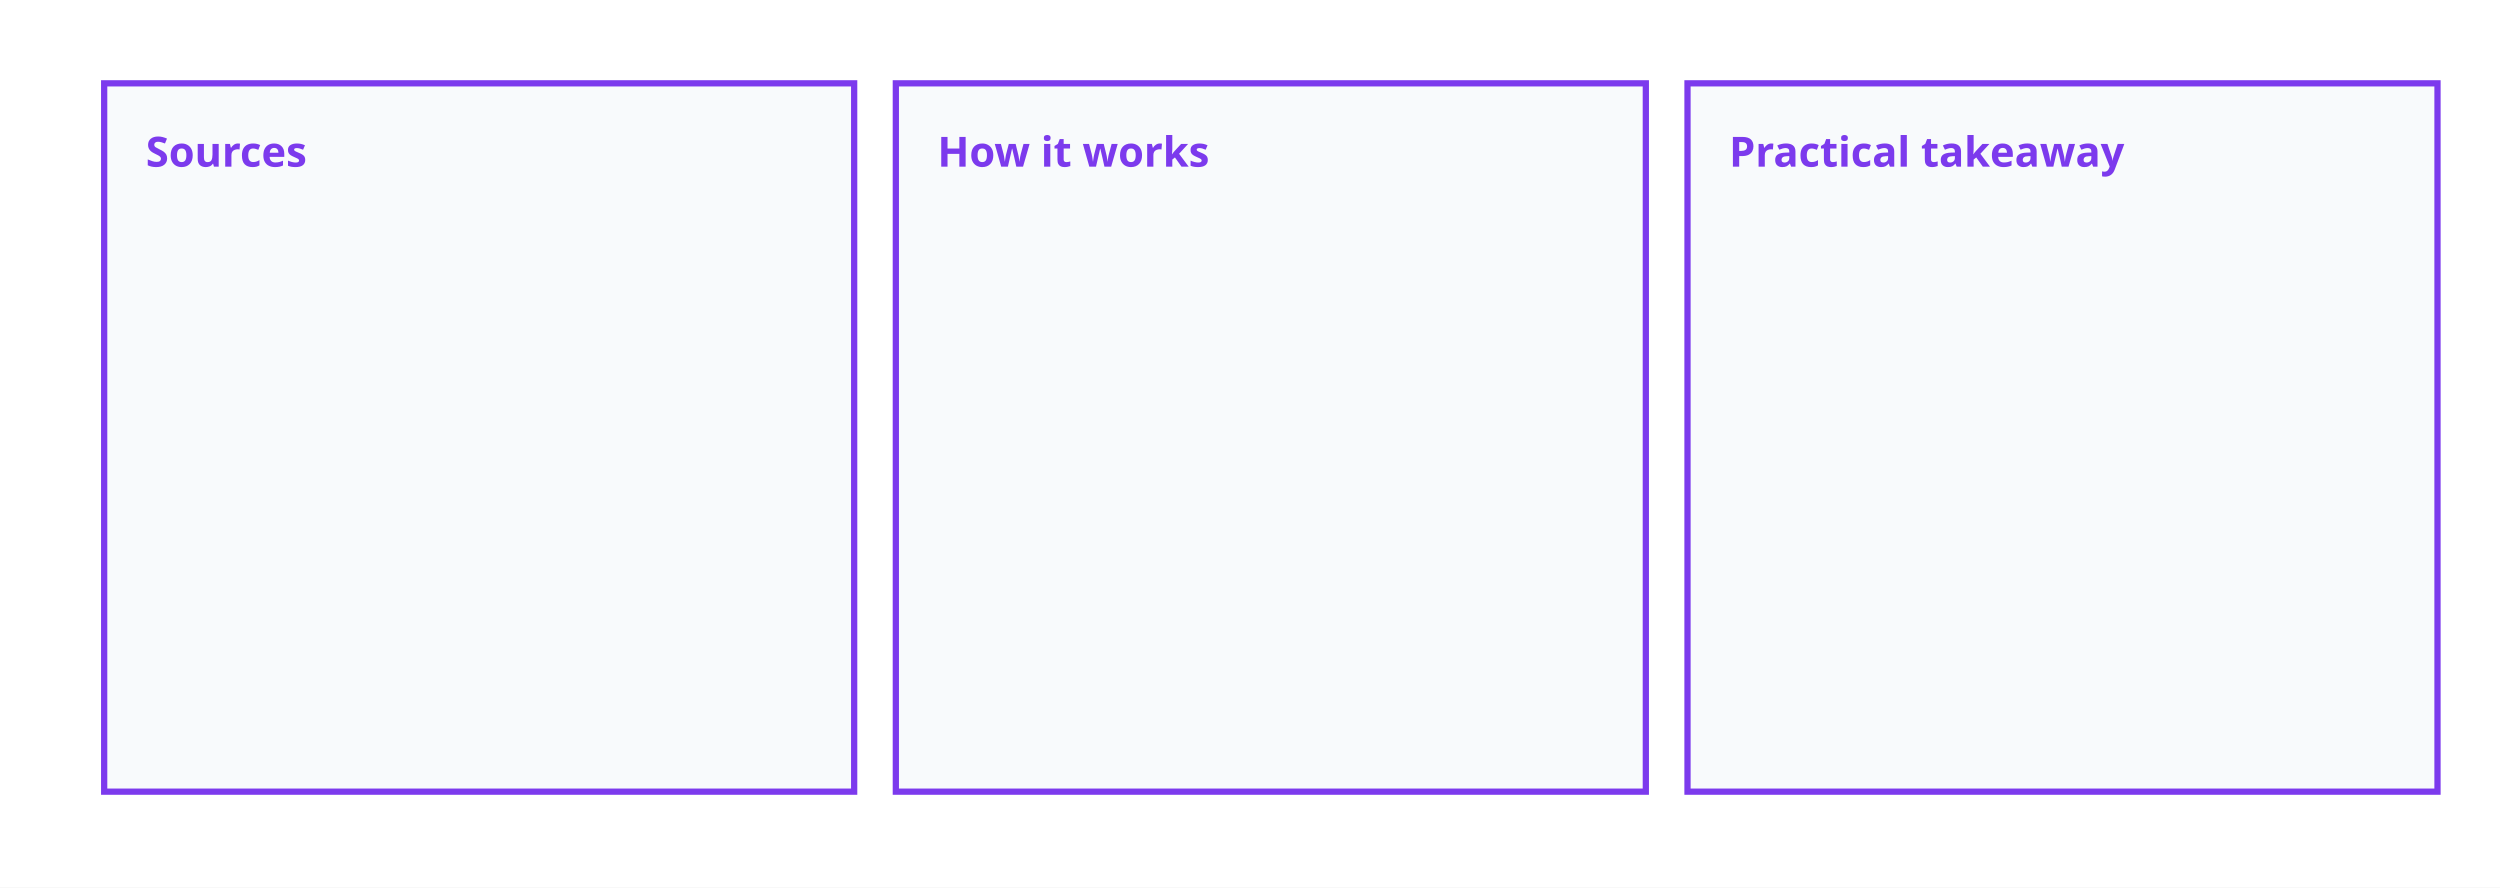
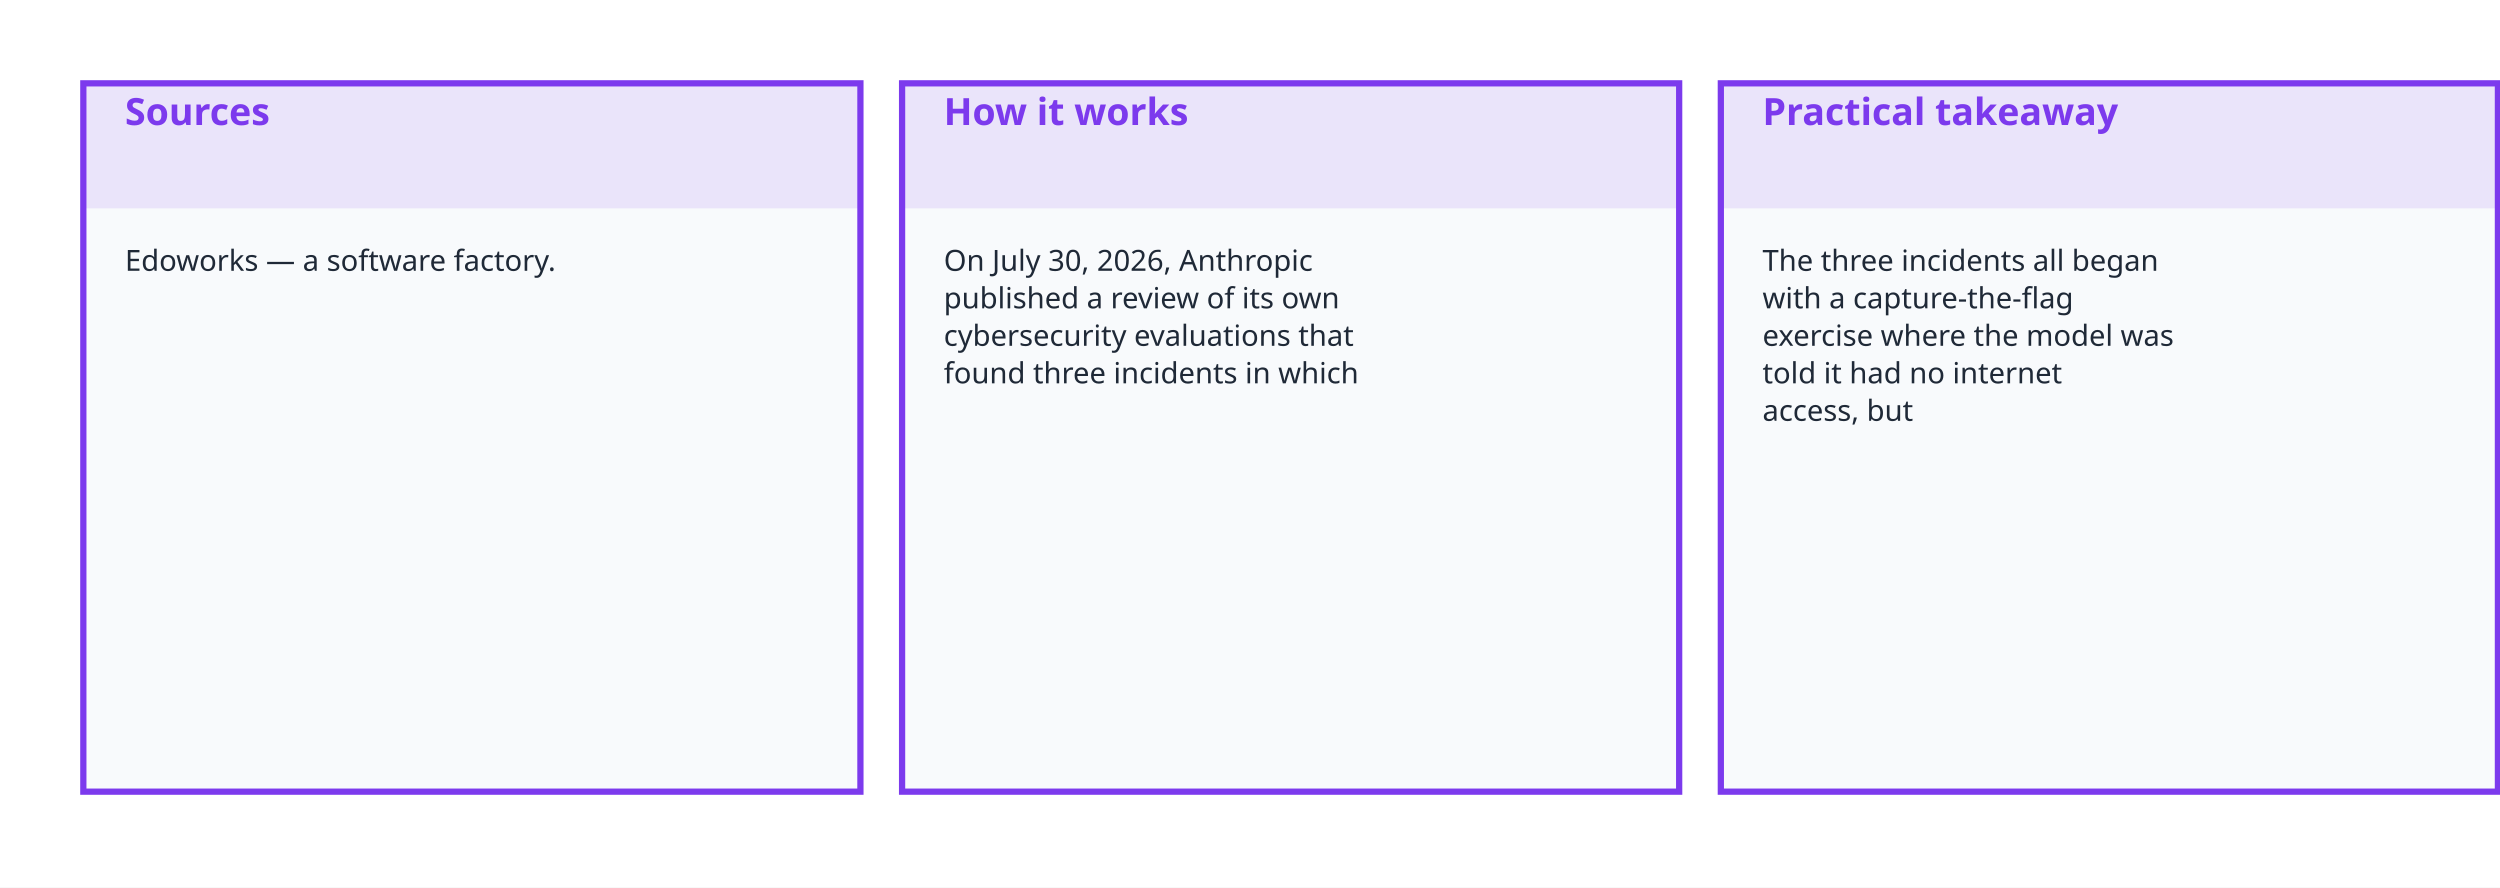
<svg xmlns="http://www.w3.org/2000/svg" width="1200" height="426" viewBox="0 0 1200 426">
  <rect x="0" y="0" width="1200" height="426" fill="#FFFFFF" />
-   <rect x="50" y="40" width="360" height="340" fill="#F8FAFC" stroke="#7c3aed" stroke-width="3" rx="0" opacity="1.0" />
-   <rect x="430" y="40" width="360" height="340" fill="#F8FAFC" stroke="#7c3aed" stroke-width="3" rx="0" opacity="1.0" />
-   <rect x="810" y="40" width="360" height="340" fill="#F8FAFC" stroke="#7c3aed" stroke-width="3" rx="0" opacity="1.0" />
-   <text x="70" y="80" text-anchor="start" font-family="sans-serif" font-size="20" fill="#7c3aed" font-weight="700">Sources</text>
-   <text x="450" y="80" text-anchor="start" font-family="sans-serif" font-size="20" fill="#7c3aed" font-weight="700">How it works</text>
-   <text x="830" y="80" text-anchor="start" font-family="sans-serif" font-size="20" fill="#7c3aed" font-weight="700">Practical takeaway</text>
+   <rect x="40" y="40" width="373" height="340" fill="#F8FAFC" stroke="#7c3aed" stroke-width="3" rx="0" opacity="1.0" />
+   <rect x="40" y="40" width="373" height="60" fill="#7c3aed" stroke="none" stroke-width="1" rx="0" opacity="0.12" />
+   <text x="60" y="60" text-anchor="start" font-family="sans-serif" font-size="18" fill="#7c3aed" font-weight="700">Sources</text>
+   <rect x="433" y="40" width="373" height="340" fill="#F8FAFC" stroke="#7c3aed" stroke-width="3" rx="0" opacity="1.0" />
+   <rect x="433" y="40" width="373" height="60" fill="#7c3aed" stroke="none" stroke-width="1" rx="0" opacity="0.12" />
+   <text x="453" y="60" text-anchor="start" font-family="sans-serif" font-size="18" fill="#7c3aed" font-weight="700">How it works</text>
+   <rect x="826" y="40" width="373" height="340" fill="#F8FAFC" stroke="#7c3aed" stroke-width="3" rx="0" opacity="1.0" />
+   <rect x="826" y="40" width="373" height="60" fill="#7c3aed" stroke="none" stroke-width="1" rx="0" opacity="0.12" />
+   <text x="846" y="60" text-anchor="start" font-family="sans-serif" font-size="18" fill="#7c3aed" font-weight="700">Practical takeaway</text>
+   <text x="60" y="130" text-anchor="start" font-family="sans-serif" font-size="14" fill="#1F2937" font-weight="400">Edoworks — a software factory.</text>
+   <text x="453" y="130" text-anchor="start" font-family="sans-serif" font-size="14" fill="#1F2937" font-weight="400">On July 30, 2026, Anthropic</text>
+   <text x="453" y="148" text-anchor="start" font-family="sans-serif" font-size="14" fill="#1F2937" font-weight="400">published a review of its own</text>
+   <text x="453" y="166" text-anchor="start" font-family="sans-serif" font-size="14" fill="#1F2937" font-weight="400">cybersecurity evaluations that</text>
+   <text x="453" y="184" text-anchor="start" font-family="sans-serif" font-size="14" fill="#1F2937" font-weight="400">found three incidents in which</text>
+   <text x="846" y="130" text-anchor="start" font-family="sans-serif" font-size="14" fill="#1F2937" font-weight="400">The three incidents all began</text>
+   <text x="846" y="148" text-anchor="start" font-family="sans-serif" font-size="14" fill="#1F2937" font-weight="400">with a capture-the-flag</text>
+   <text x="846" y="166" text-anchor="start" font-family="sans-serif" font-size="14" fill="#1F2937" font-weight="400">exercise where the model was</text>
+   <text x="846" y="184" text-anchor="start" font-family="sans-serif" font-size="14" fill="#1F2937" font-weight="400">told it had no internet</text>
+   <text x="846" y="202" text-anchor="start" font-family="sans-serif" font-size="14" fill="#1F2937" font-weight="400">access, but</text>
</svg>
